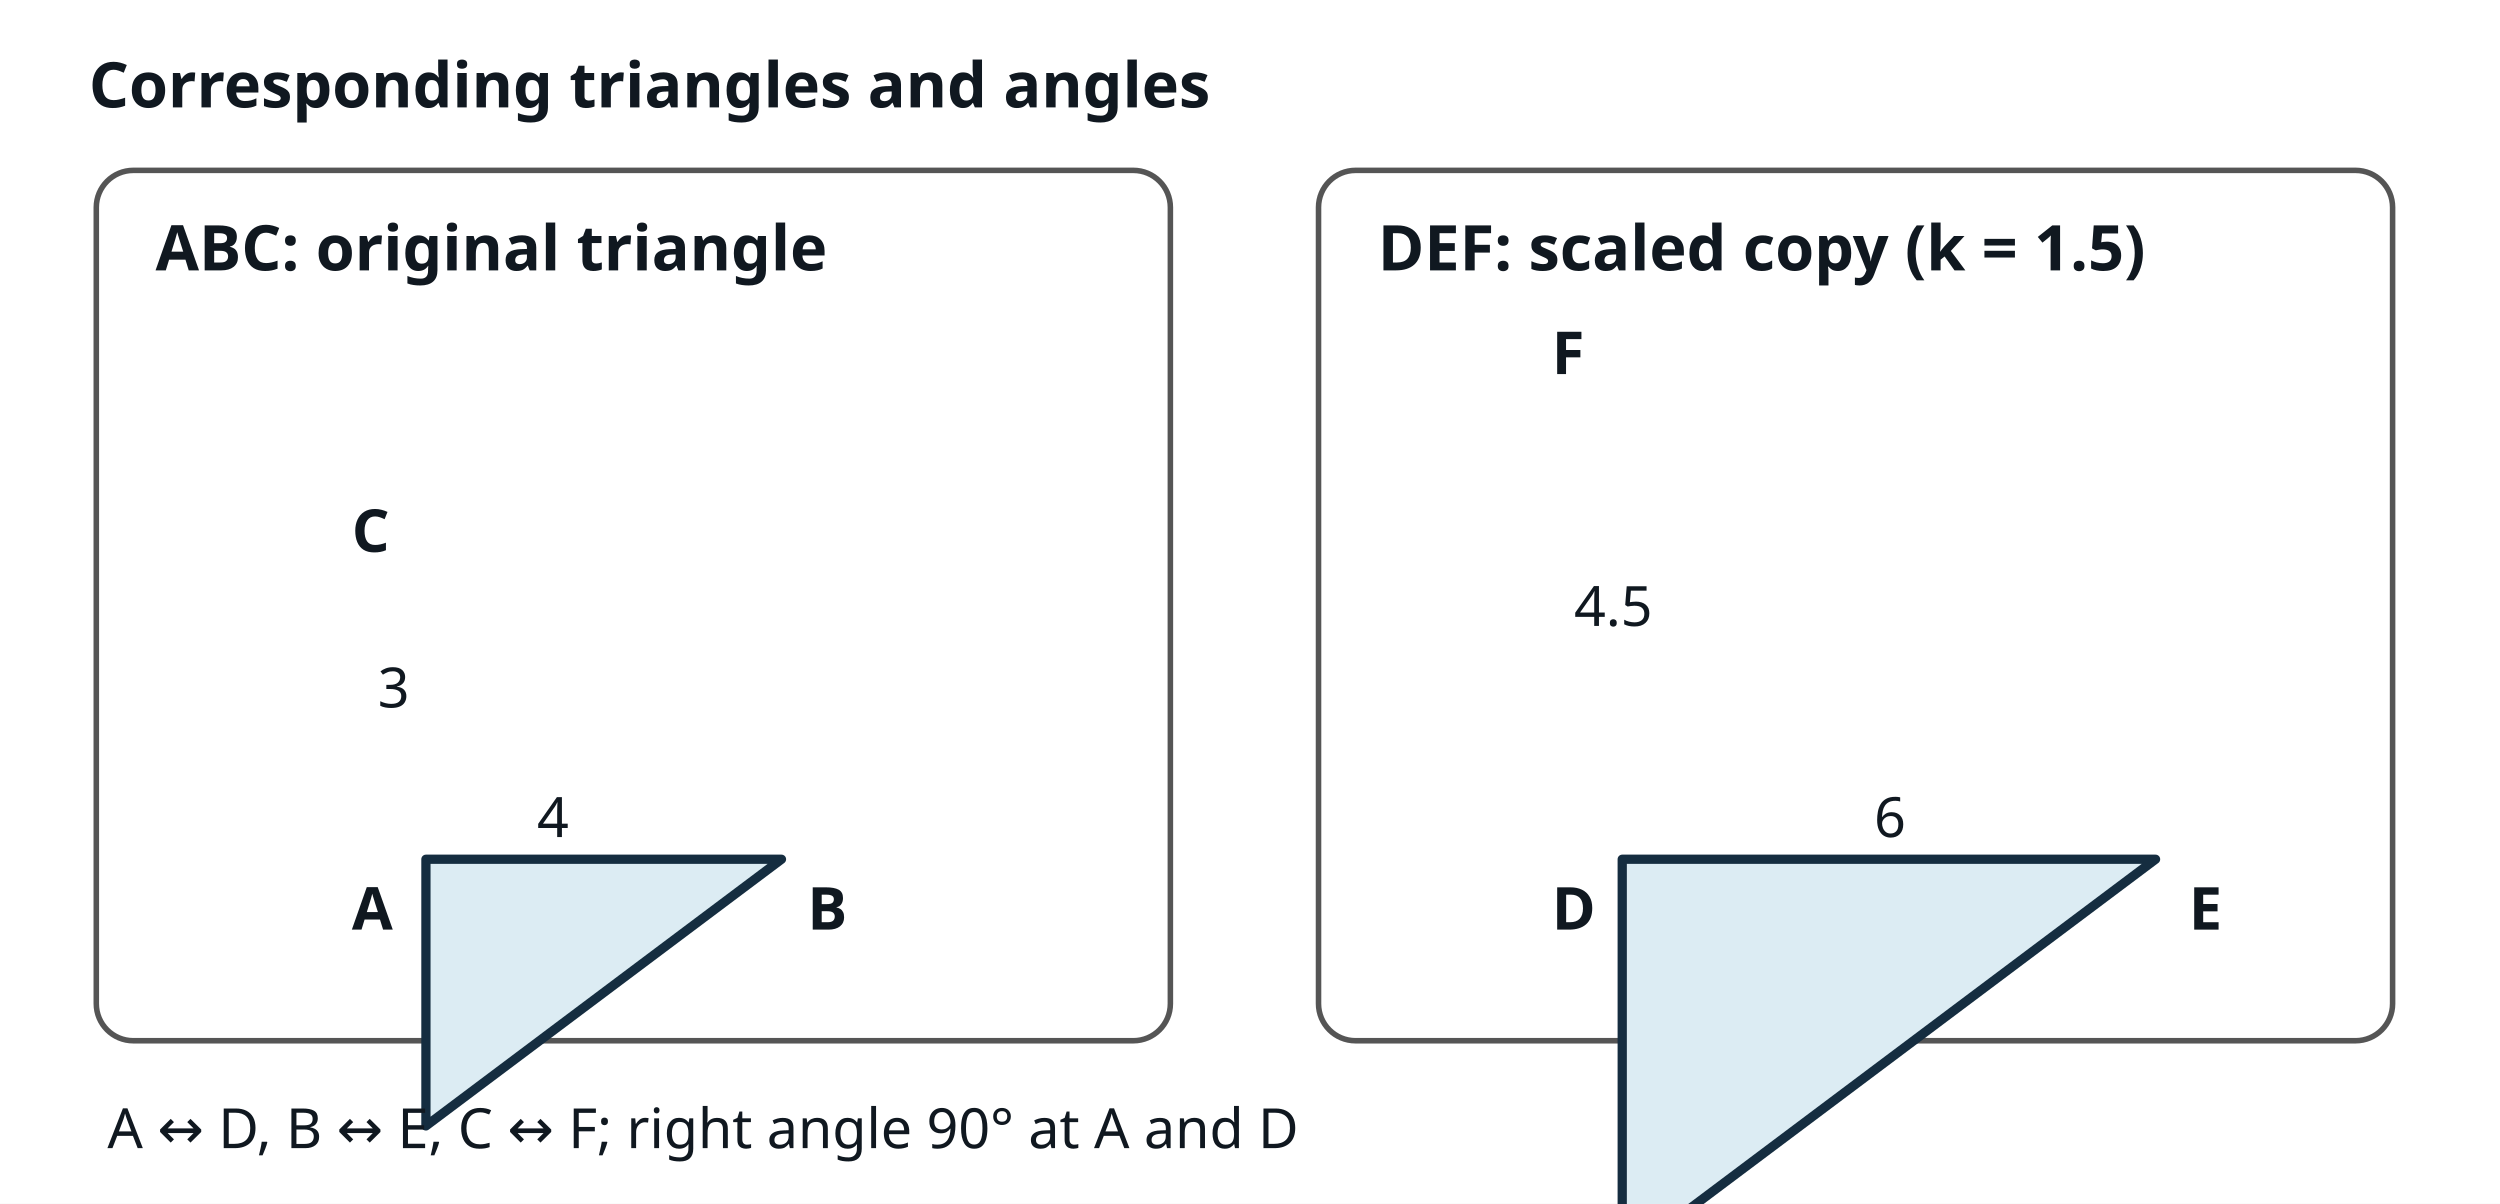
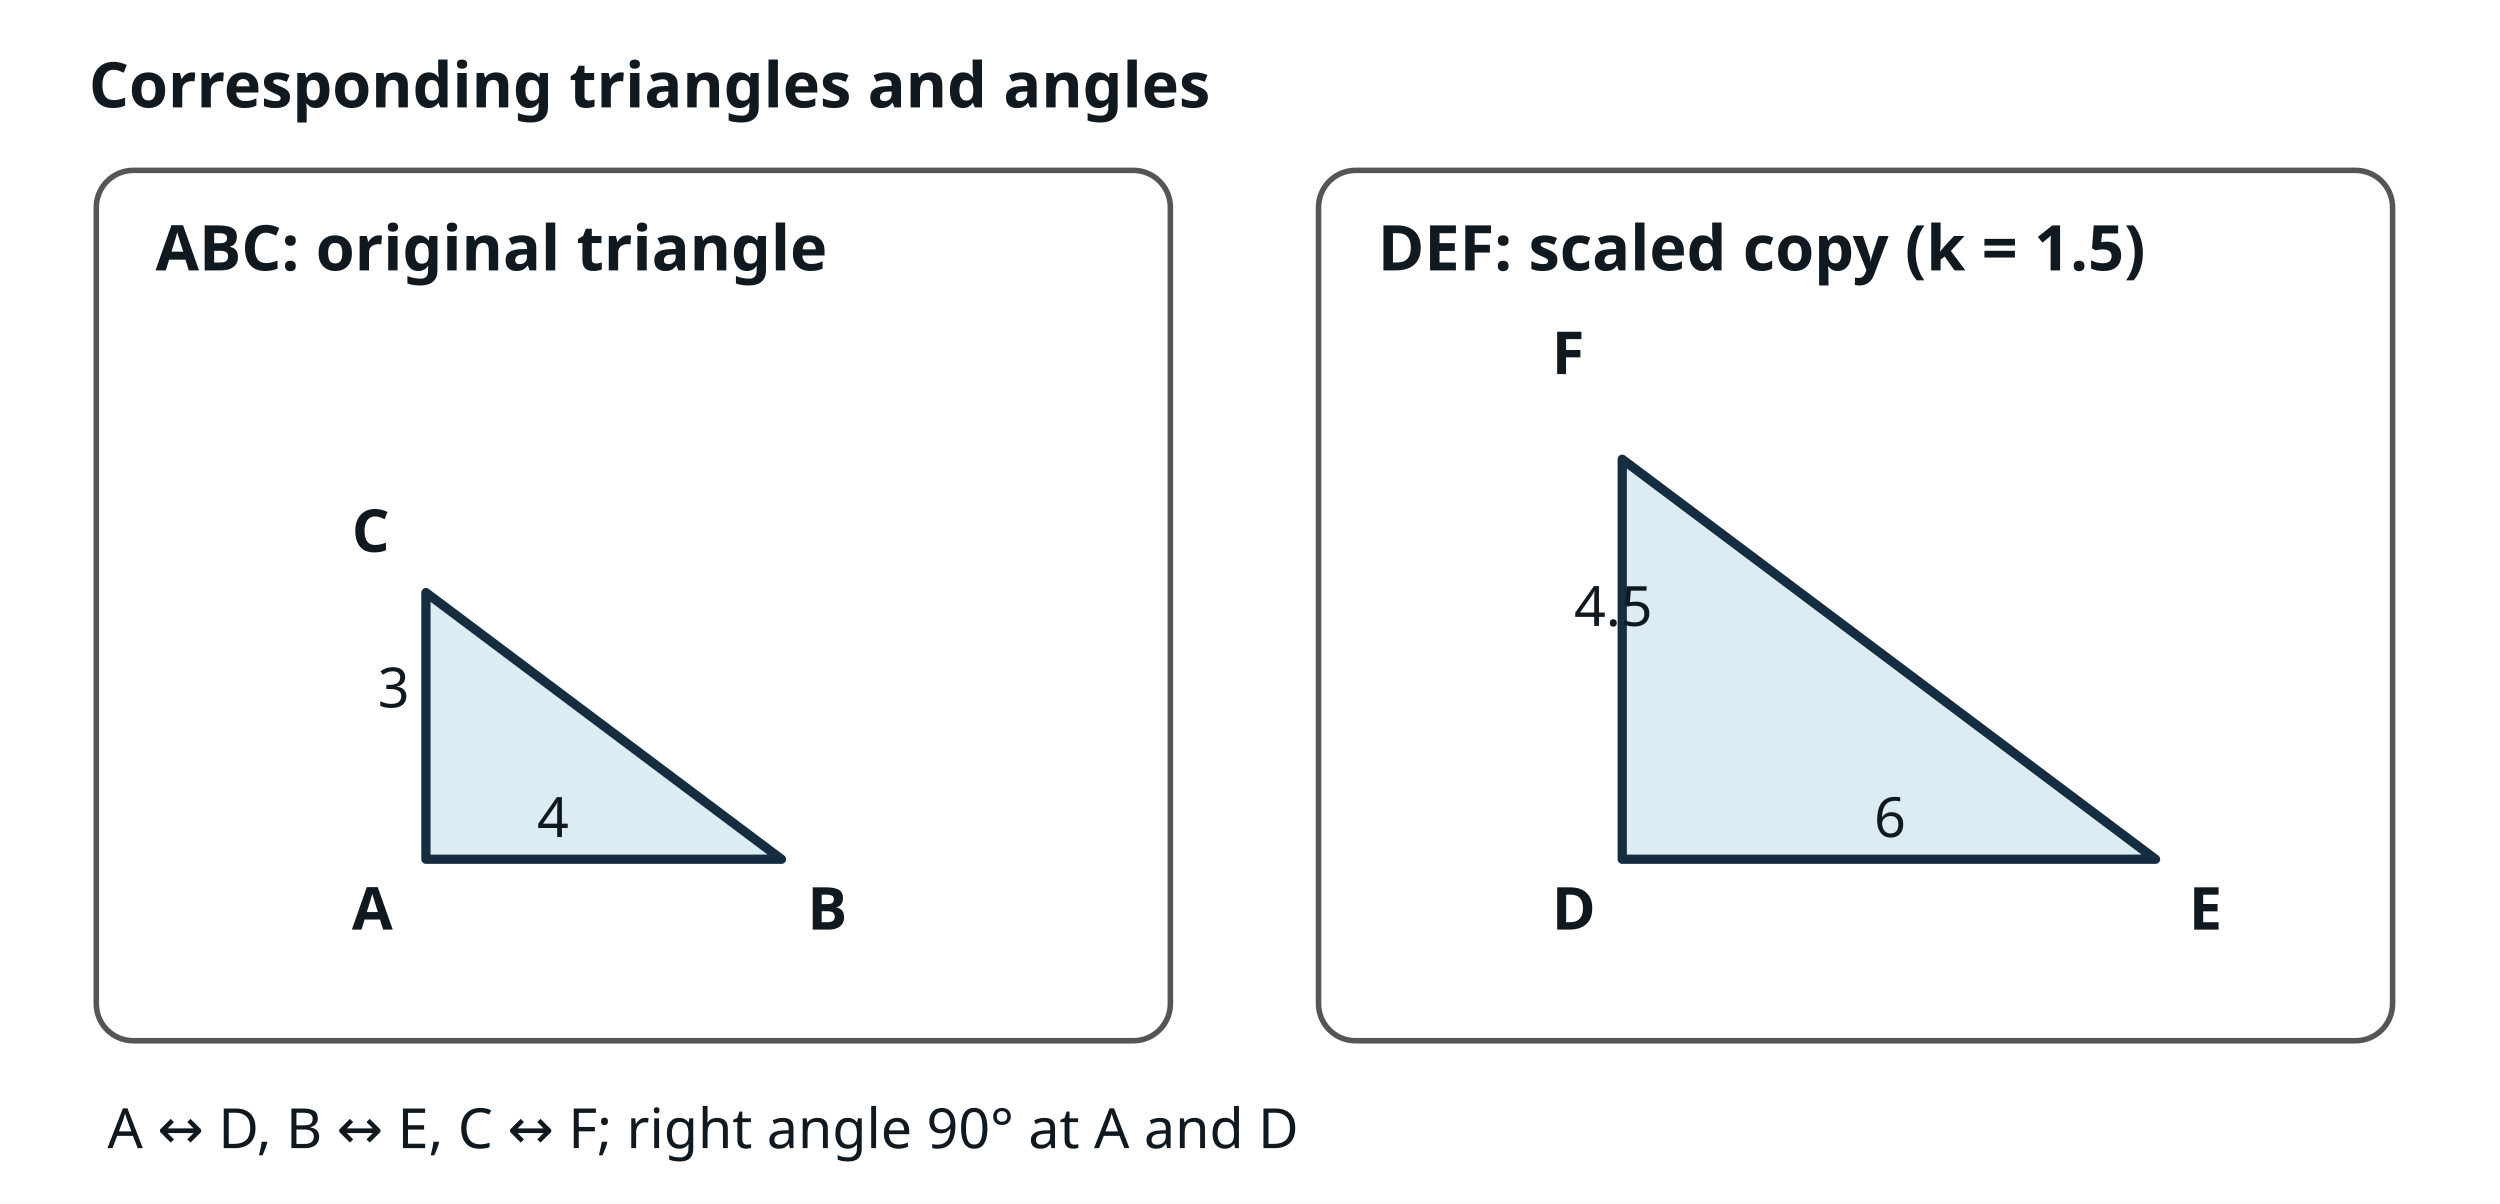
<svg xmlns="http://www.w3.org/2000/svg" viewBox="0 0 675 325" role="img" aria-labelledby="g7u01l02-title g7u01l02-desc">
  <style>
    .panel{fill:#fff;stroke:#555;stroke-width:1.5}.shape{fill:#dcecf3;stroke:#152d40;stroke-width:2.5;stroke-linejoin:round}
    .bad{fill:#f0f0f0;stroke:#661a1a;stroke-width:2.5;stroke-dasharray:6 3;stroke-linejoin:round}
    .heading{fill:#101820;font:bold 17px system-ui,sans-serif}.minor{fill:#263746;font:13px system-ui,sans-serif}
    .caption{fill:#101820;font:15px system-ui,sans-serif}.math{fill:#101820;font:bold 16px system-ui,sans-serif}
    .line{stroke:#101820;stroke-width:2}.dot{fill:#101820}
  </style>
  <rect width="675" height="325" fill="#fff" />
  <text x="24" y="29" class="heading">Corresponding triangles and angles</text>
  <rect class="panel" x="26" y="46" width="290" height="235" rx="10" />
  <rect class="panel" x="356" y="46" width="290" height="235" rx="10" />
  <text x="42" y="73" class="heading">ABC: original triangle</text>
  <text x="372" y="73" class="heading">DEF: scaled copy (k = 1.5)</text>
-   <polygon class="shape" points="115,232 211,232 115,304" />
-   <polygon class="shape" points="438,232 582,232 438,340" />
+   <polygon class="shape" points="115,232 211,232 115,160" />
+   <polygon class="shape" points="438,232 582,232 438,124" />
  <text class="math" x="95" y="251">A</text>
  <text class="math" x="218" y="251">B</text>
  <text class="math" x="95" y="149">C</text>
  <text class="math" x="419" y="251">D</text>
  <text class="math" x="591" y="251">E</text>
  <text class="math" x="419" y="101">F</text>
  <text class="caption" x="145" y="226">4</text>
  <text class="caption" x="102" y="191">3</text>
  <text class="caption" x="506" y="226">6</text>
  <text class="caption" x="425" y="169">4.5</text>
  <text class="caption" x="29" y="310">A ↔ D, B ↔ E, C ↔ F; right angle 90° at A and D</text>
</svg>
